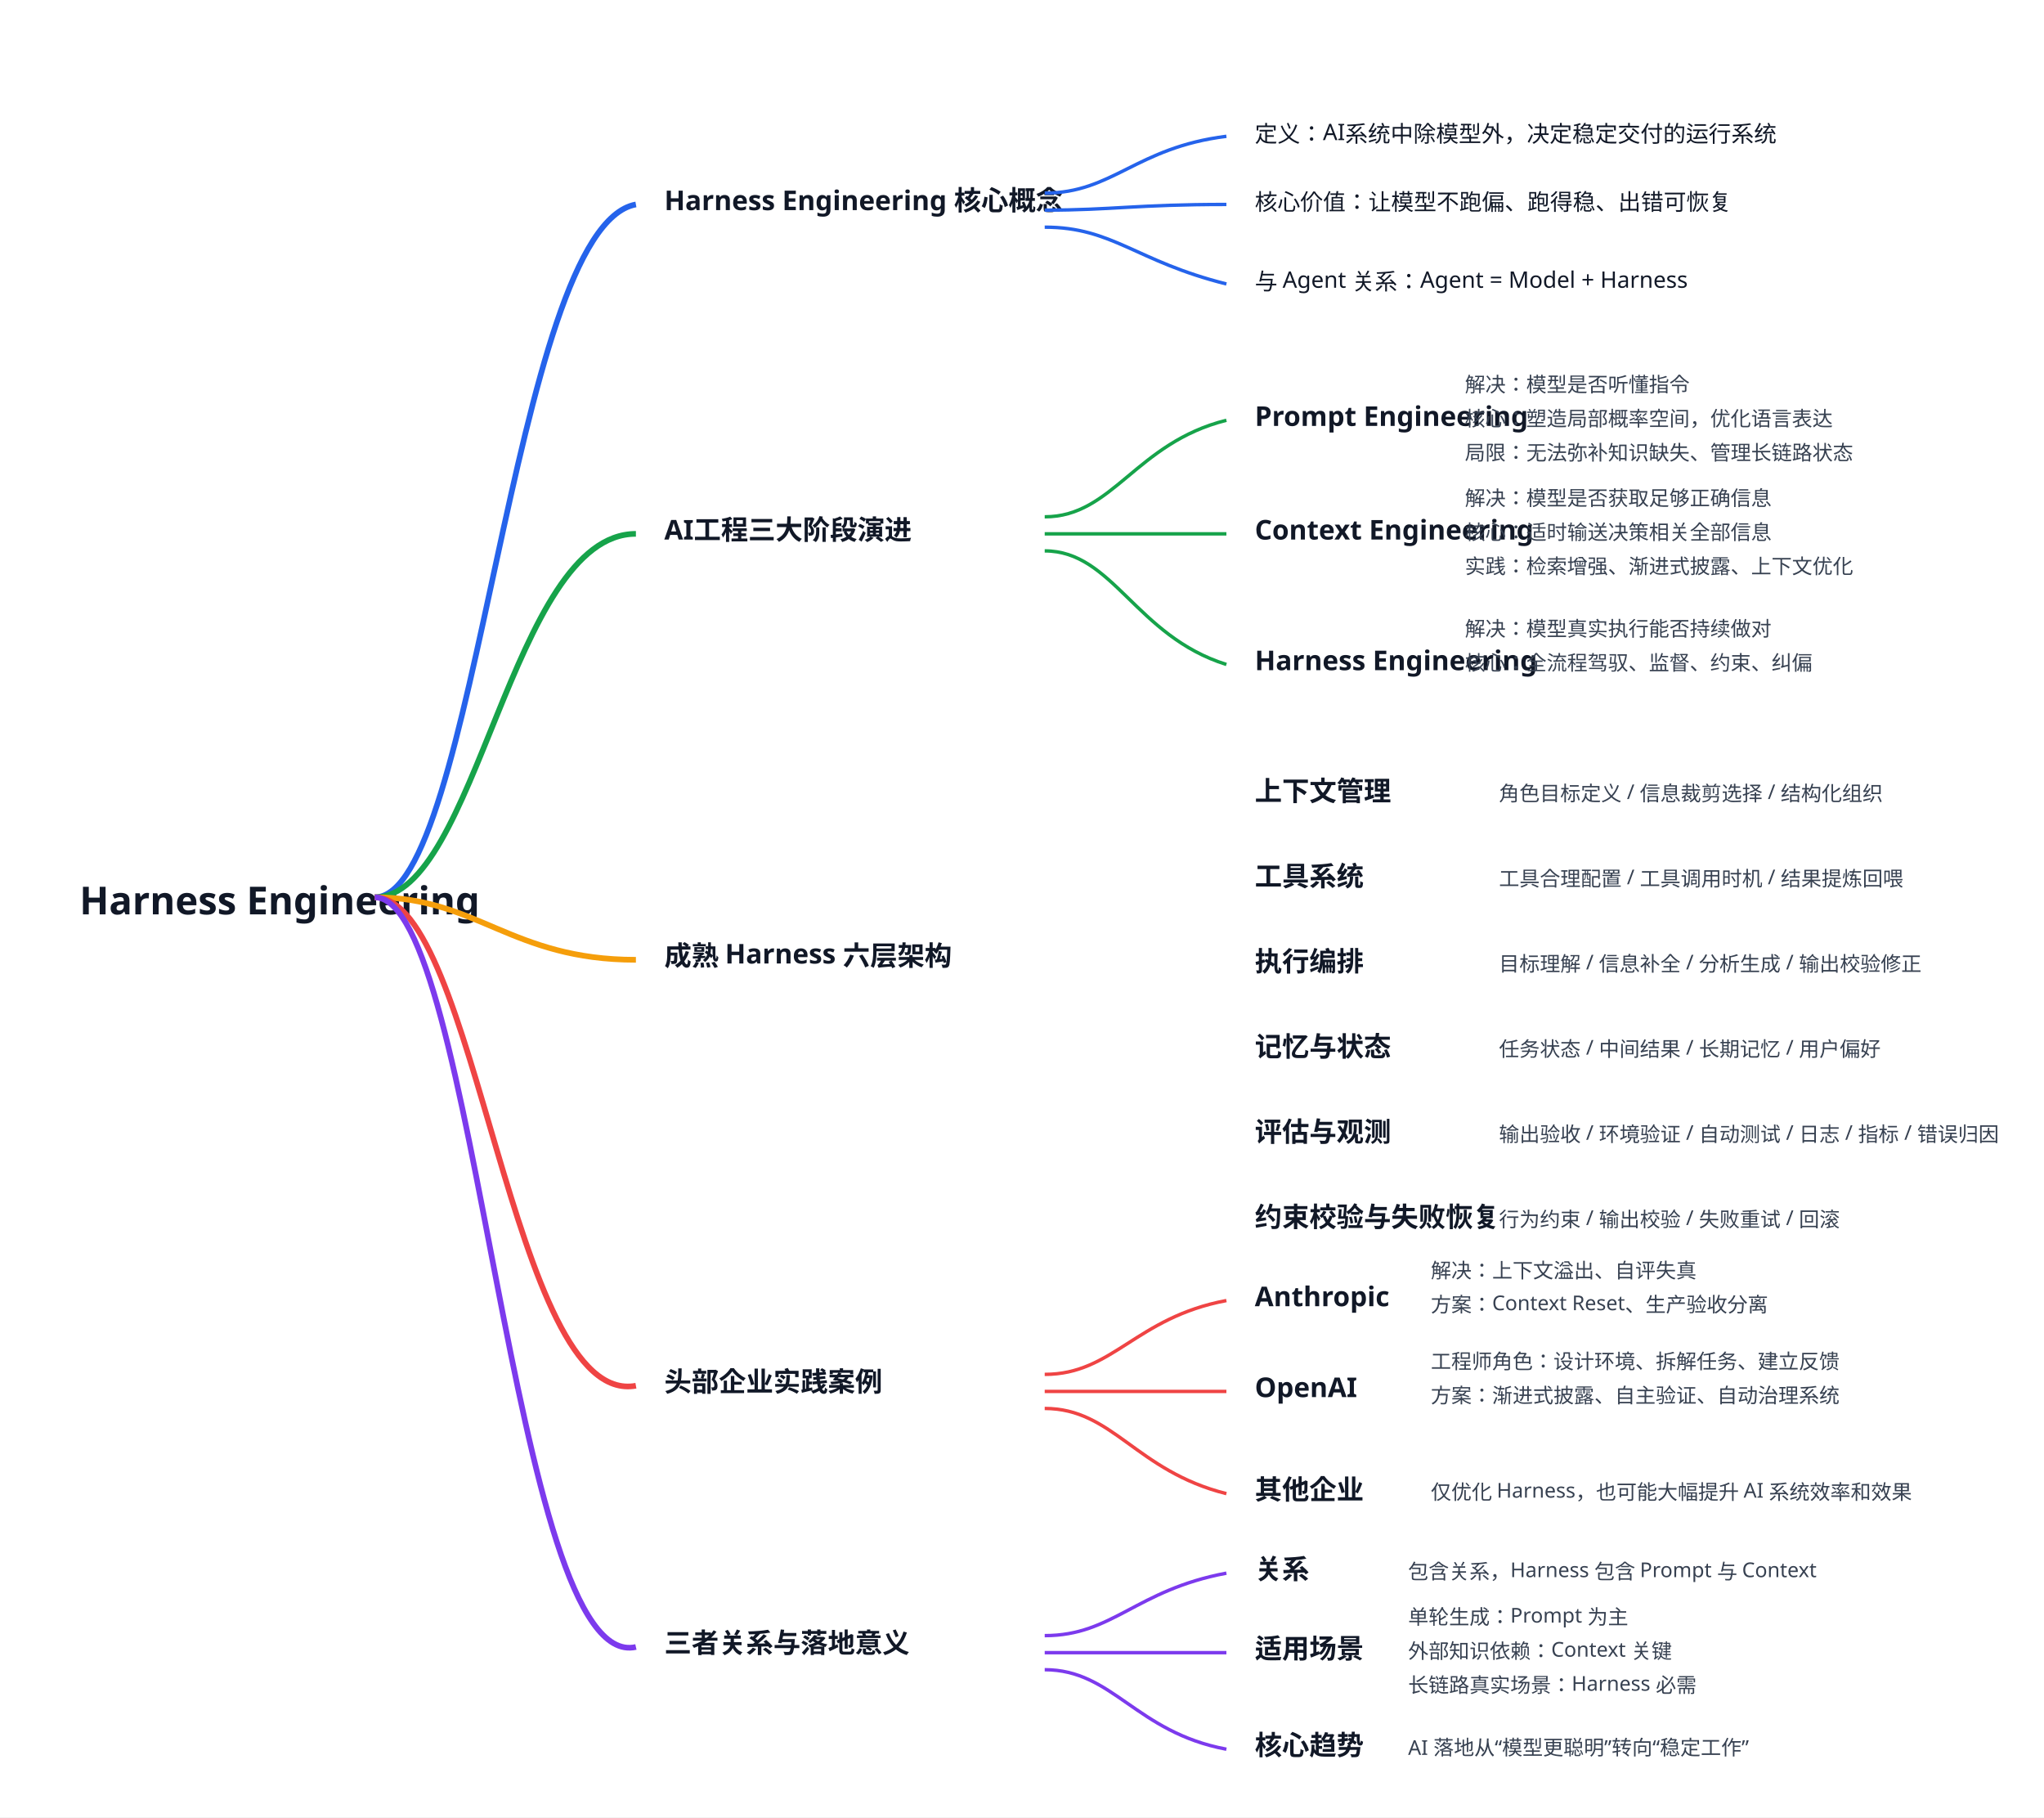
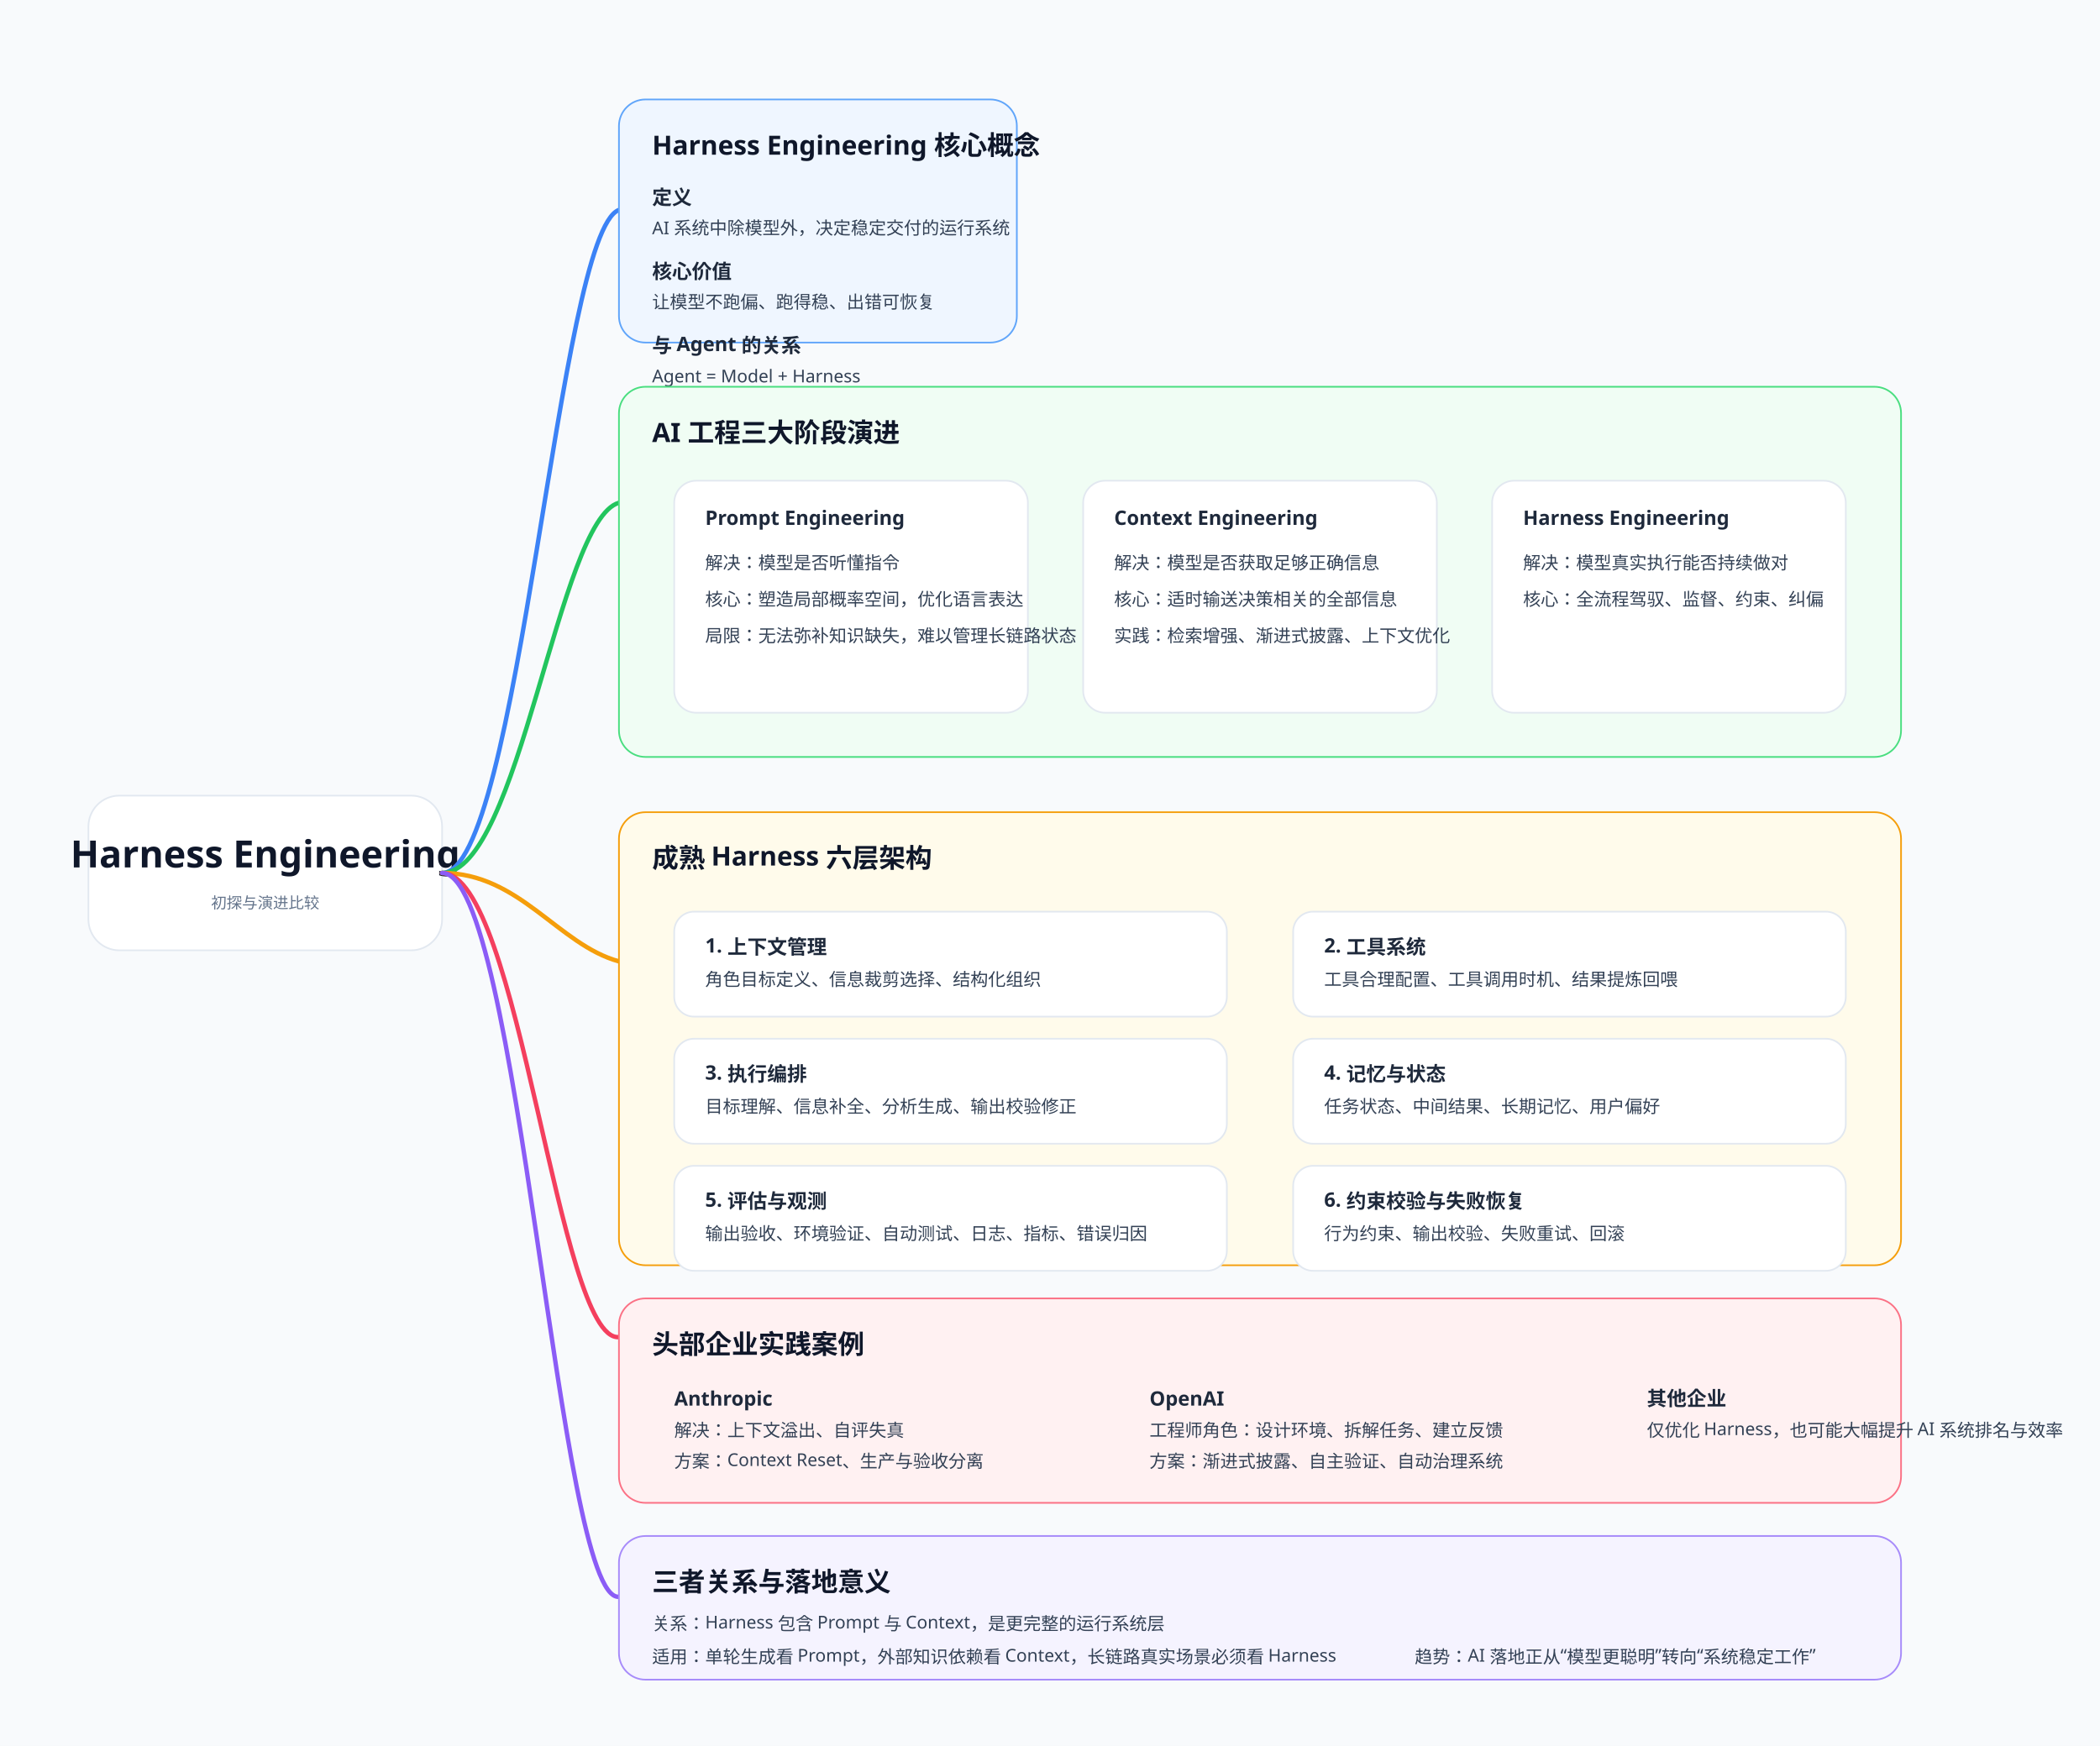
- <svg xmlns="http://www.w3.org/2000/svg" width="1800" height="1600" viewBox="0 0 1800 1600">
-   <rect width="1800" height="1600" fill="#ffffff" />
-   <style>
-     .title { font: 700 34px 'Microsoft YaHei', 'PingFang SC', sans-serif; fill: #111827; }
-     .node { font: 600 24px 'Microsoft YaHei', 'PingFang SC', sans-serif; fill: #111827; }
-     .sub { font: 500 20px 'Microsoft YaHei', 'PingFang SC', sans-serif; fill: #111827; }
-     .minor { font: 400 18px 'Microsoft YaHei', 'PingFang SC', sans-serif; fill: #374151; }
-   </style>
-   <text x="70" y="805" class="title">Harness Engineering</text>
-   <path d="M 330 790 C 420 790, 450 200, 560 180" stroke="#2563eb" stroke-width="5" fill="none" />
-   <path d="M 330 790 C 420 790, 450 470, 560 470" stroke="#16a34a" stroke-width="5" fill="none" />
-   <path d="M 330 790 C 420 790, 450 845, 560 845" stroke="#f59e0b" stroke-width="5" fill="none" />
-   <path d="M 330 790 C 420 790, 450 1240, 560 1220" stroke="#ef4444" stroke-width="5" fill="none" />
-   <path d="M 330 790 C 420 790, 450 1475, 560 1450" stroke="#7c3aed" stroke-width="5" fill="none" />
-   <text x="585" y="185" class="node">Harness Engineering 核心概念</text>
-   <text x="585" y="475" class="node">AI工程三大阶段演进</text>
-   <text x="585" y="850" class="node">成熟 Harness 六层架构</text>
-   <text x="585" y="1225" class="node">头部企业实践案例</text>
-   <text x="585" y="1455" class="node">三者关系与落地意义</text>
-   <path d="M 920 170 C 980 170, 1000 130, 1080 120" stroke="#2563eb" stroke-width="3" fill="none" />
-   <path d="M 920 185 C 980 185, 1000 180, 1080 180" stroke="#2563eb" stroke-width="3" fill="none" />
-   <path d="M 920 200 C 980 200, 1000 230, 1080 250" stroke="#2563eb" stroke-width="3" fill="none" />
-   <text x="1105" y="125" class="sub">定义：AI系统中除模型外，决定稳定交付的运行系统</text>
-   <text x="1105" y="185" class="sub">核心价值：让模型不跑偏、跑得稳、出错可恢复</text>
-   <text x="1105" y="255" class="sub">与 Agent 关系：Agent = Model + Harness</text>
-   <path d="M 920 455 C 980 455, 1000 390, 1080 370" stroke="#16a34a" stroke-width="3" fill="none" />
-   <path d="M 920 470 C 980 470, 1000 470, 1080 470" stroke="#16a34a" stroke-width="3" fill="none" />
-   <path d="M 920 485 C 980 485, 1000 560, 1080 585" stroke="#16a34a" stroke-width="3" fill="none" />
-   <text x="1105" y="375" class="node">Prompt Engineering</text>
-   <text x="1290" y="345" class="minor">解决：模型是否听懂指令</text>
-   <text x="1290" y="375" class="minor">核心：塑造局部概率空间，优化语言表达</text>
-   <text x="1290" y="405" class="minor">局限：无法弥补知识缺失、管理长链路状态</text>
-   <text x="1105" y="475" class="node">Context Engineering</text>
-   <text x="1290" y="445" class="minor">解决：模型是否获取足够正确信息</text>
-   <text x="1290" y="475" class="minor">核心：适时输送决策相关全部信息</text>
-   <text x="1290" y="505" class="minor">实践：检索增强、渐进式披露、上下文优化</text>
-   <text x="1105" y="590" class="node">Harness Engineering</text>
-   <text x="1290" y="560" class="minor">解决：模型真实执行能否持续做对</text>
-   <text x="1290" y="590" class="minor">核心：全流程驾驭、监督、约束、纠偏</text>
-   <text x="1105" y="705" class="node">上下文管理</text>
-   <text x="1320" y="705" class="minor">角色目标定义 / 信息裁剪选择 / 结构化组织</text>
-   <text x="1105" y="780" class="node">工具系统</text>
-   <text x="1320" y="780" class="minor">工具合理配置 / 工具调用时机 / 结果提炼回喂</text>
-   <text x="1105" y="855" class="node">执行编排</text>
-   <text x="1320" y="855" class="minor">目标理解 / 信息补全 / 分析生成 / 输出校验修正</text>
-   <text x="1105" y="930" class="node">记忆与状态</text>
-   <text x="1320" y="930" class="minor">任务状态 / 中间结果 / 长期记忆 / 用户偏好</text>
-   <text x="1105" y="1005" class="node">评估与观测</text>
-   <text x="1320" y="1005" class="minor">输出验收 / 环境验证 / 自动测试 / 日志 / 指标 / 错误归因</text>
-   <text x="1105" y="1080" class="node">约束校验与失败恢复</text>
-   <text x="1320" y="1080" class="minor">行为约束 / 输出校验 / 失败重试 / 回滚</text>
-   <path d="M 920 1210 C 980 1210, 1000 1160, 1080 1145" stroke="#ef4444" stroke-width="3" fill="none" />
-   <path d="M 920 1225 C 980 1225, 1000 1225, 1080 1225" stroke="#ef4444" stroke-width="3" fill="none" />
-   <path d="M 920 1240 C 980 1240, 1000 1295, 1080 1315" stroke="#ef4444" stroke-width="3" fill="none" />
-   <text x="1105" y="1150" class="node">Anthropic</text>
-   <text x="1260" y="1125" class="minor">解决：上下文溢出、自评失真</text>
-   <text x="1260" y="1155" class="minor">方案：Context Reset、生产验收分离</text>
-   <text x="1105" y="1230" class="node">OpenAI</text>
-   <text x="1260" y="1205" class="minor">工程师角色：设计环境、拆解任务、建立反馈</text>
-   <text x="1260" y="1235" class="minor">方案：渐进式披露、自主验证、自动治理系统</text>
-   <text x="1105" y="1320" class="node">其他企业</text>
-   <text x="1260" y="1320" class="minor">仅优化 Harness，也可能大幅提升 AI 系统效率和效果</text>
-   <path d="M 920 1440 C 980 1440, 1000 1400, 1080 1385" stroke="#7c3aed" stroke-width="3" fill="none" />
-   <path d="M 920 1455 C 980 1455, 1000 1455, 1080 1455" stroke="#7c3aed" stroke-width="3" fill="none" />
-   <path d="M 920 1470 C 980 1470, 1000 1525, 1080 1540" stroke="#7c3aed" stroke-width="3" fill="none" />
-   <text x="1105" y="1390" class="node">关系</text>
-   <text x="1240" y="1390" class="minor">包含关系，Harness 包含 Prompt 与 Context</text>
-   <text x="1105" y="1460" class="node">适用场景</text>
-   <text x="1240" y="1430" class="minor">单轮生成：Prompt 为主</text>
-   <text x="1240" y="1460" class="minor">外部知识依赖：Context 关键</text>
-   <text x="1240" y="1490" class="minor">长链路真实场景：Harness 必需</text>
-   <text x="1105" y="1545" class="node">核心趋势</text>
-   <text x="1240" y="1545" class="minor">AI 落地从“模型更聪明”转向“稳定工作”</text>
+ <svg xmlns="http://www.w3.org/2000/svg" width="1900" height="1580" viewBox="0 0 1900 1580">
+   <defs>
+     <style>
+       .bg { fill: #f8fafc; }
+       .title { font: 700 34px 'Microsoft YaHei', 'PingFang SC', sans-serif; fill: #0f172a; }
+       .section { font: 700 24px 'Microsoft YaHei', 'PingFang SC', sans-serif; fill: #0f172a; }
+       .item { font: 600 18px 'Microsoft YaHei', 'PingFang SC', sans-serif; fill: #1e293b; }
+       .body { font: 500 16px 'Microsoft YaHei', 'PingFang SC', sans-serif; fill: #334155; }
+       .card { fill: #ffffff; stroke: #e2e8f0; stroke-width: 1.5; }
+       .blue { fill: #eff6ff; stroke: #60a5fa; }
+       .green { fill: #f0fdf4; stroke: #4ade80; }
+       .amber { fill: #fffbeb; stroke: #f59e0b; }
+       .rose { fill: #fff1f2; stroke: #fb7185; }
+       .violet { fill: #f5f3ff; stroke: #a78bfa; }
+       .line-blue { stroke: #3b82f6; }
+       .line-green { stroke: #22c55e; }
+       .line-amber { stroke: #f59e0b; }
+       .line-rose { stroke: #f43f5e; }
+       .line-violet { stroke: #8b5cf6; }
+       .link { fill: none; stroke-width: 4; stroke-linecap: round; }
+       .subtle { fill: #64748b; font: 500 14px 'Microsoft YaHei', 'PingFang SC', sans-serif; }
+     </style>
+   </defs>
+   <rect class="bg" width="1900" height="1580" />
+   <rect x="80" y="720" width="320" height="140" rx="28" class="card" />
+   <text x="240" y="785" text-anchor="middle" class="title">Harness Engineering</text>
+   <text x="240" y="822" text-anchor="middle" class="subtle">初探与演进比较</text>
+   <path d="M 400 790 C 470 790, 505 210, 560 190" class="link line-blue" />
+   <path d="M 400 790 C 470 790, 505 470, 560 455" class="link line-green" />
+   <path d="M 400 790 C 470 790, 505 855, 560 870" class="link line-amber" />
+   <path d="M 400 790 C 470 790, 505 1215, 560 1210" class="link line-rose" />
+   <path d="M 400 790 C 470 790, 505 1450, 560 1445" class="link line-violet" />
+   <rect x="560" y="90" width="360" height="220" rx="24" class="card blue" />
+   <text x="590" y="140" class="section">Harness Engineering 核心概念</text>
+   <text x="590" y="185" class="item">定义</text>
+   <text x="590" y="212" class="body">AI 系统中除模型外，决定稳定交付的运行系统</text>
+   <text x="590" y="252" class="item">核心价值</text>
+   <text x="590" y="279" class="body">让模型不跑偏、跑得稳、出错可恢复</text>
+   <text x="590" y="319" class="item">与 Agent 的关系</text>
+   <text x="590" y="346" class="body">Agent = Model + Harness</text>
+   <rect x="560" y="350" width="1160" height="335" rx="24" class="card green" />
+   <text x="590" y="400" class="section">AI 工程三大阶段演进</text>
+   <rect x="610" y="435" width="320" height="210" rx="20" class="card" />
+   <text x="638" y="475" class="item">Prompt Engineering</text>
+   <text x="638" y="515" class="body">解决：模型是否听懂指令</text>
+   <text x="638" y="548" class="body">核心：塑造局部概率空间，优化语言表达</text>
+   <text x="638" y="581" class="body">局限：无法弥补知识缺失，难以管理长链路状态</text>
+   <rect x="980" y="435" width="320" height="210" rx="20" class="card" />
+   <text x="1008" y="475" class="item">Context Engineering</text>
+   <text x="1008" y="515" class="body">解决：模型是否获取足够正确信息</text>
+   <text x="1008" y="548" class="body">核心：适时输送决策相关的全部信息</text>
+   <text x="1008" y="581" class="body">实践：检索增强、渐进式披露、上下文优化</text>
+   <rect x="1350" y="435" width="320" height="210" rx="20" class="card" />
+   <text x="1378" y="475" class="item">Harness Engineering</text>
+   <text x="1378" y="515" class="body">解决：模型真实执行能否持续做对</text>
+   <text x="1378" y="548" class="body">核心：全流程驾驭、监督、约束、纠偏</text>
+   <rect x="560" y="735" width="1160" height="410" rx="24" class="card amber" />
+   <text x="590" y="785" class="section">成熟 Harness 六层架构</text>
+   <rect x="610" y="825" width="500" height="95" rx="18" class="card" />
+   <text x="638" y="862" class="item">1. 上下文管理</text>
+   <text x="638" y="892" class="body">角色目标定义、信息裁剪选择、结构化组织</text>
+   <rect x="1170" y="825" width="500" height="95" rx="18" class="card" />
+   <text x="1198" y="862" class="item">2. 工具系统</text>
+   <text x="1198" y="892" class="body">工具合理配置、工具调用时机、结果提炼回喂</text>
+   <rect x="610" y="940" width="500" height="95" rx="18" class="card" />
+   <text x="638" y="977" class="item">3. 执行编排</text>
+   <text x="638" y="1007" class="body">目标理解、信息补全、分析生成、输出校验修正</text>
+   <rect x="1170" y="940" width="500" height="95" rx="18" class="card" />
+   <text x="1198" y="977" class="item">4. 记忆与状态</text>
+   <text x="1198" y="1007" class="body">任务状态、中间结果、长期记忆、用户偏好</text>
+   <rect x="610" y="1055" width="500" height="95" rx="18" class="card" />
+   <text x="638" y="1092" class="item">5. 评估与观测</text>
+   <text x="638" y="1122" class="body">输出验收、环境验证、自动测试、日志、指标、错误归因</text>
+   <rect x="1170" y="1055" width="500" height="95" rx="18" class="card" />
+   <text x="1198" y="1092" class="item">6. 约束校验与失败恢复</text>
+   <text x="1198" y="1122" class="body">行为约束、输出校验、失败重试、回滚</text>
+   <rect x="560" y="1175" width="1160" height="185" rx="24" class="card rose" />
+   <text x="590" y="1225" class="section">头部企业实践案例</text>
+   <text x="610" y="1272" class="item">Anthropic</text>
+   <text x="610" y="1300" class="body">解决：上下文溢出、自评失真</text>
+   <text x="610" y="1328" class="body">方案：Context Reset、生产与验收分离</text>
+   <text x="1040" y="1272" class="item">OpenAI</text>
+   <text x="1040" y="1300" class="body">工程师角色：设计环境、拆解任务、建立反馈</text>
+   <text x="1040" y="1328" class="body">方案：渐进式披露、自主验证、自动治理系统</text>
+   <text x="1490" y="1272" class="item">其他企业</text>
+   <text x="1490" y="1300" class="body">仅优化 Harness，也可能大幅提升 AI 系统排名与效率</text>
+   <rect x="560" y="1390" width="1160" height="130" rx="24" class="card violet" />
+   <text x="590" y="1440" class="section">三者关系与落地意义</text>
+   <text x="590" y="1475" class="body">关系：Harness 包含 Prompt 与 Context，是更完整的运行系统层</text>
+   <text x="590" y="1505" class="body">适用：单轮生成看 Prompt，外部知识依赖看 Context，长链路真实场景必须看 Harness</text>
+   <text x="1280" y="1505" class="body">趋势：AI 落地正从“模型更聪明”转向“系统稳定工作”</text>
</svg>
